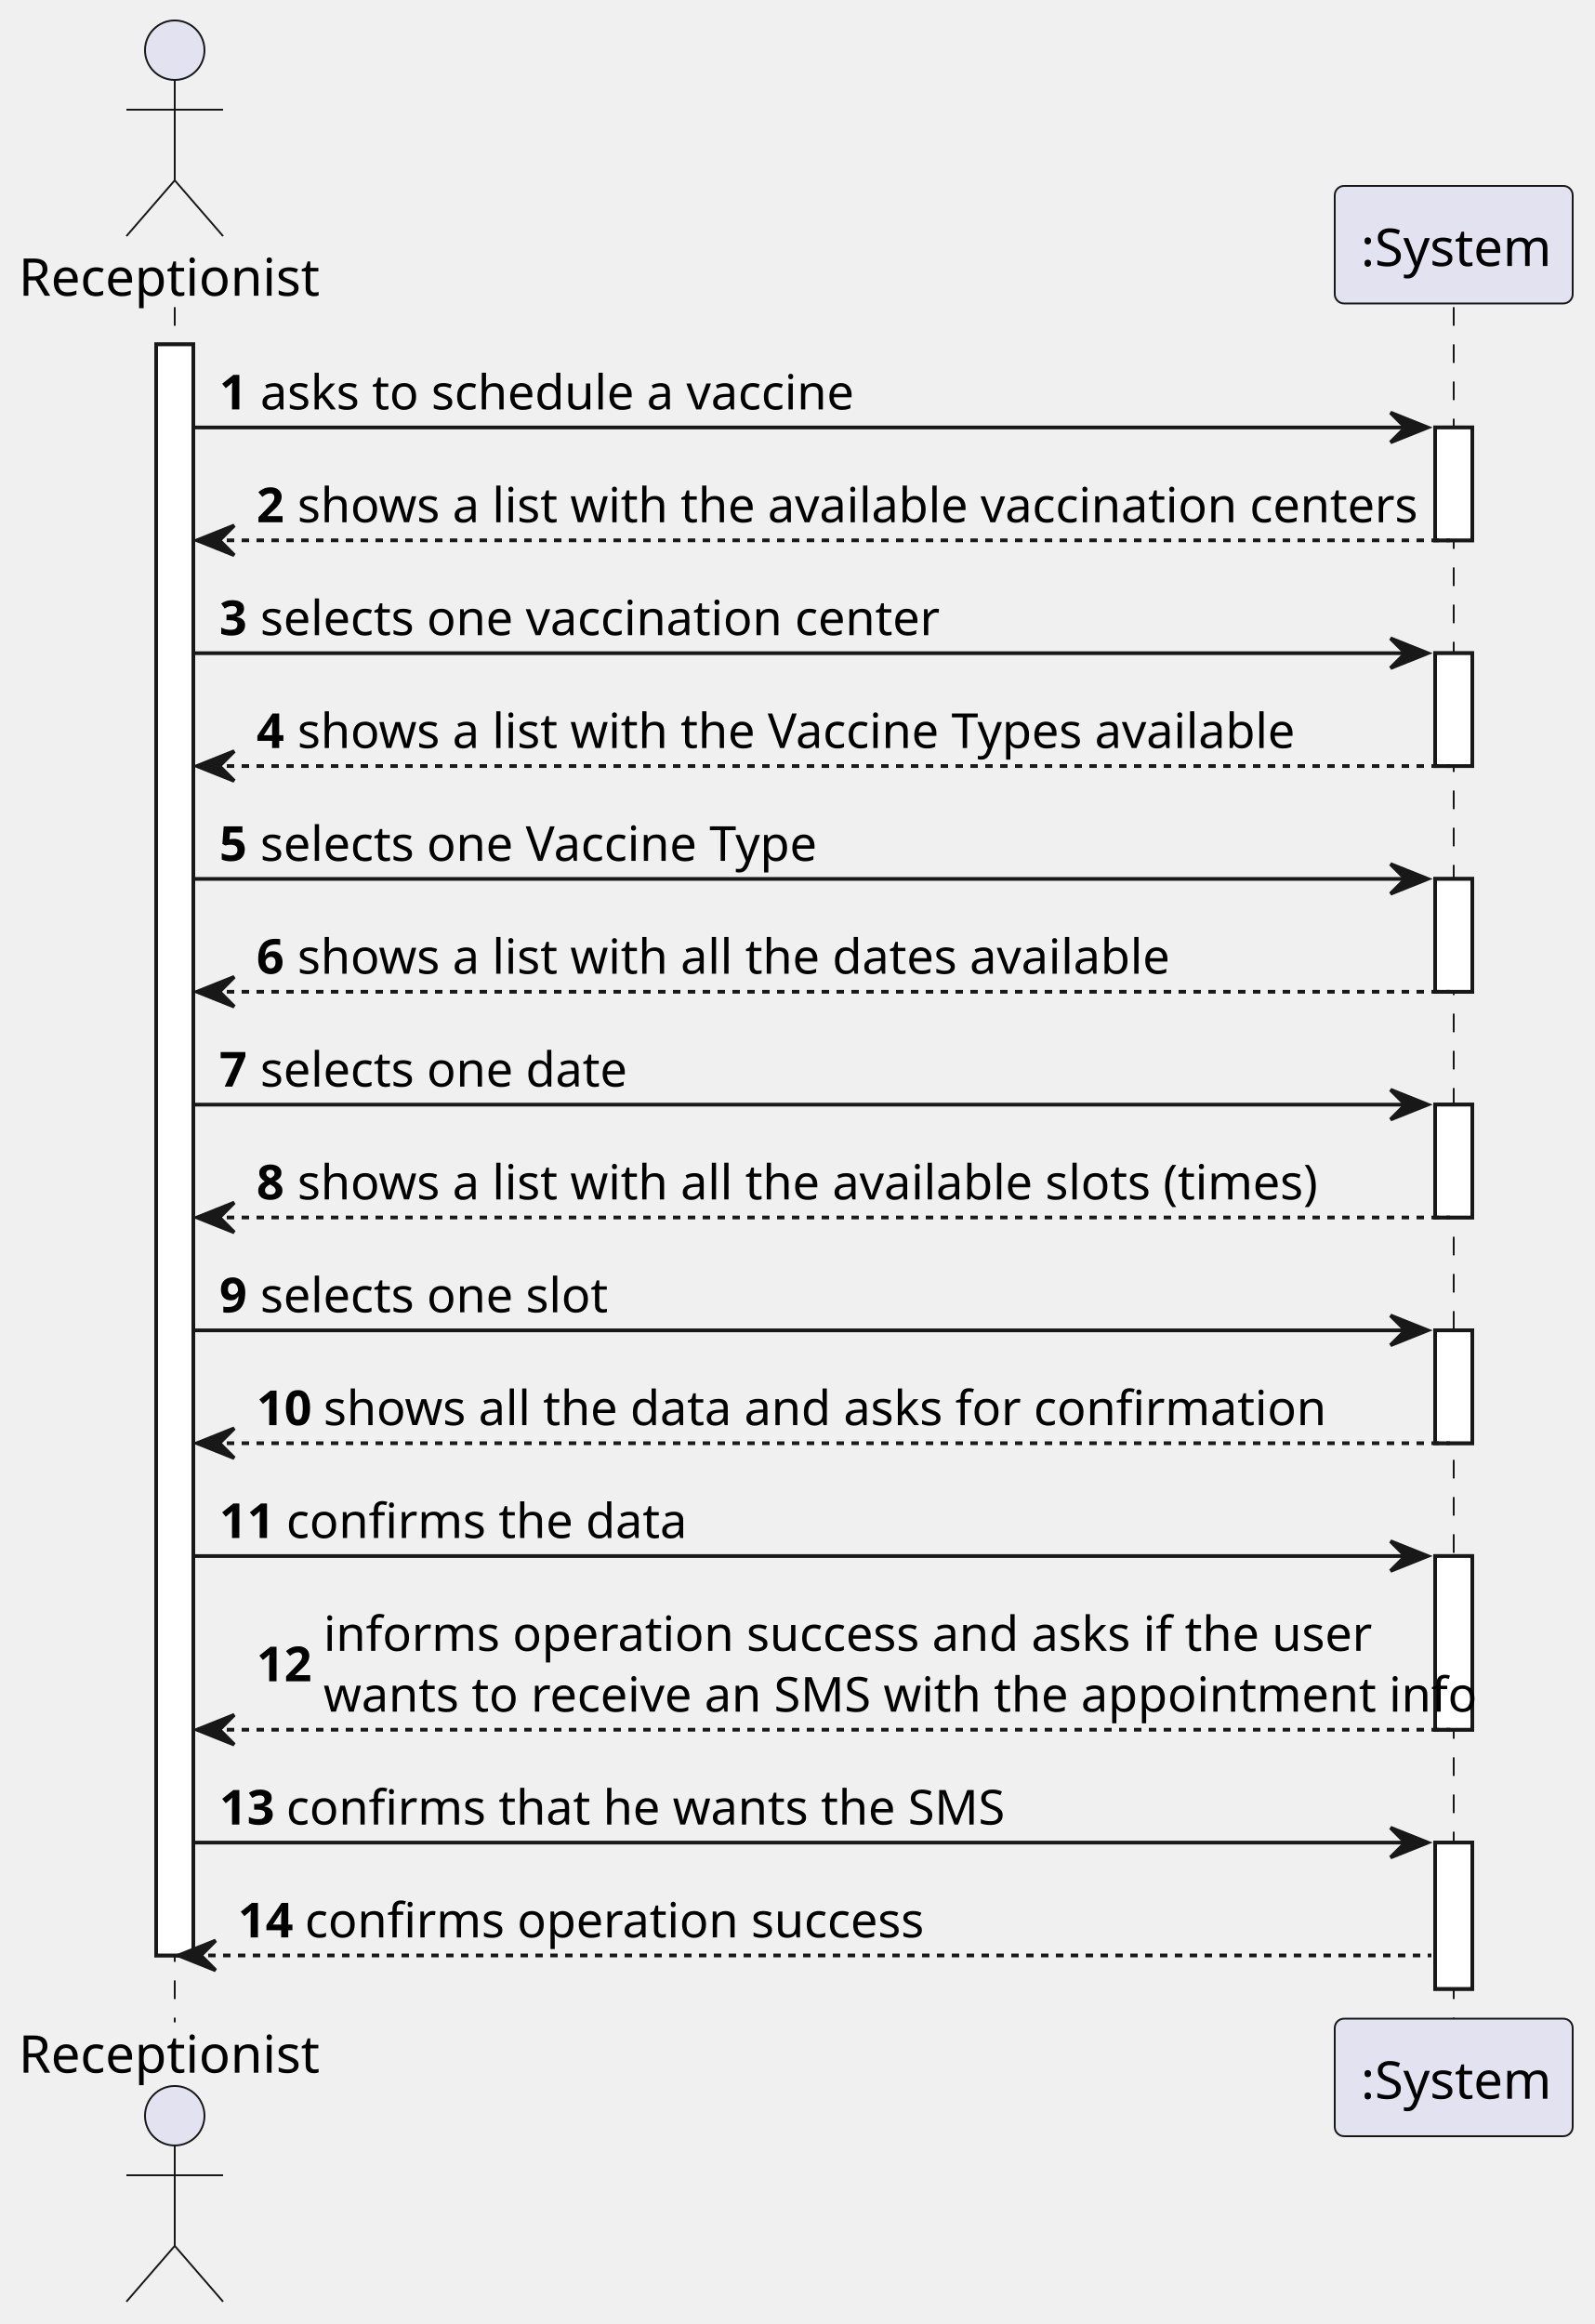
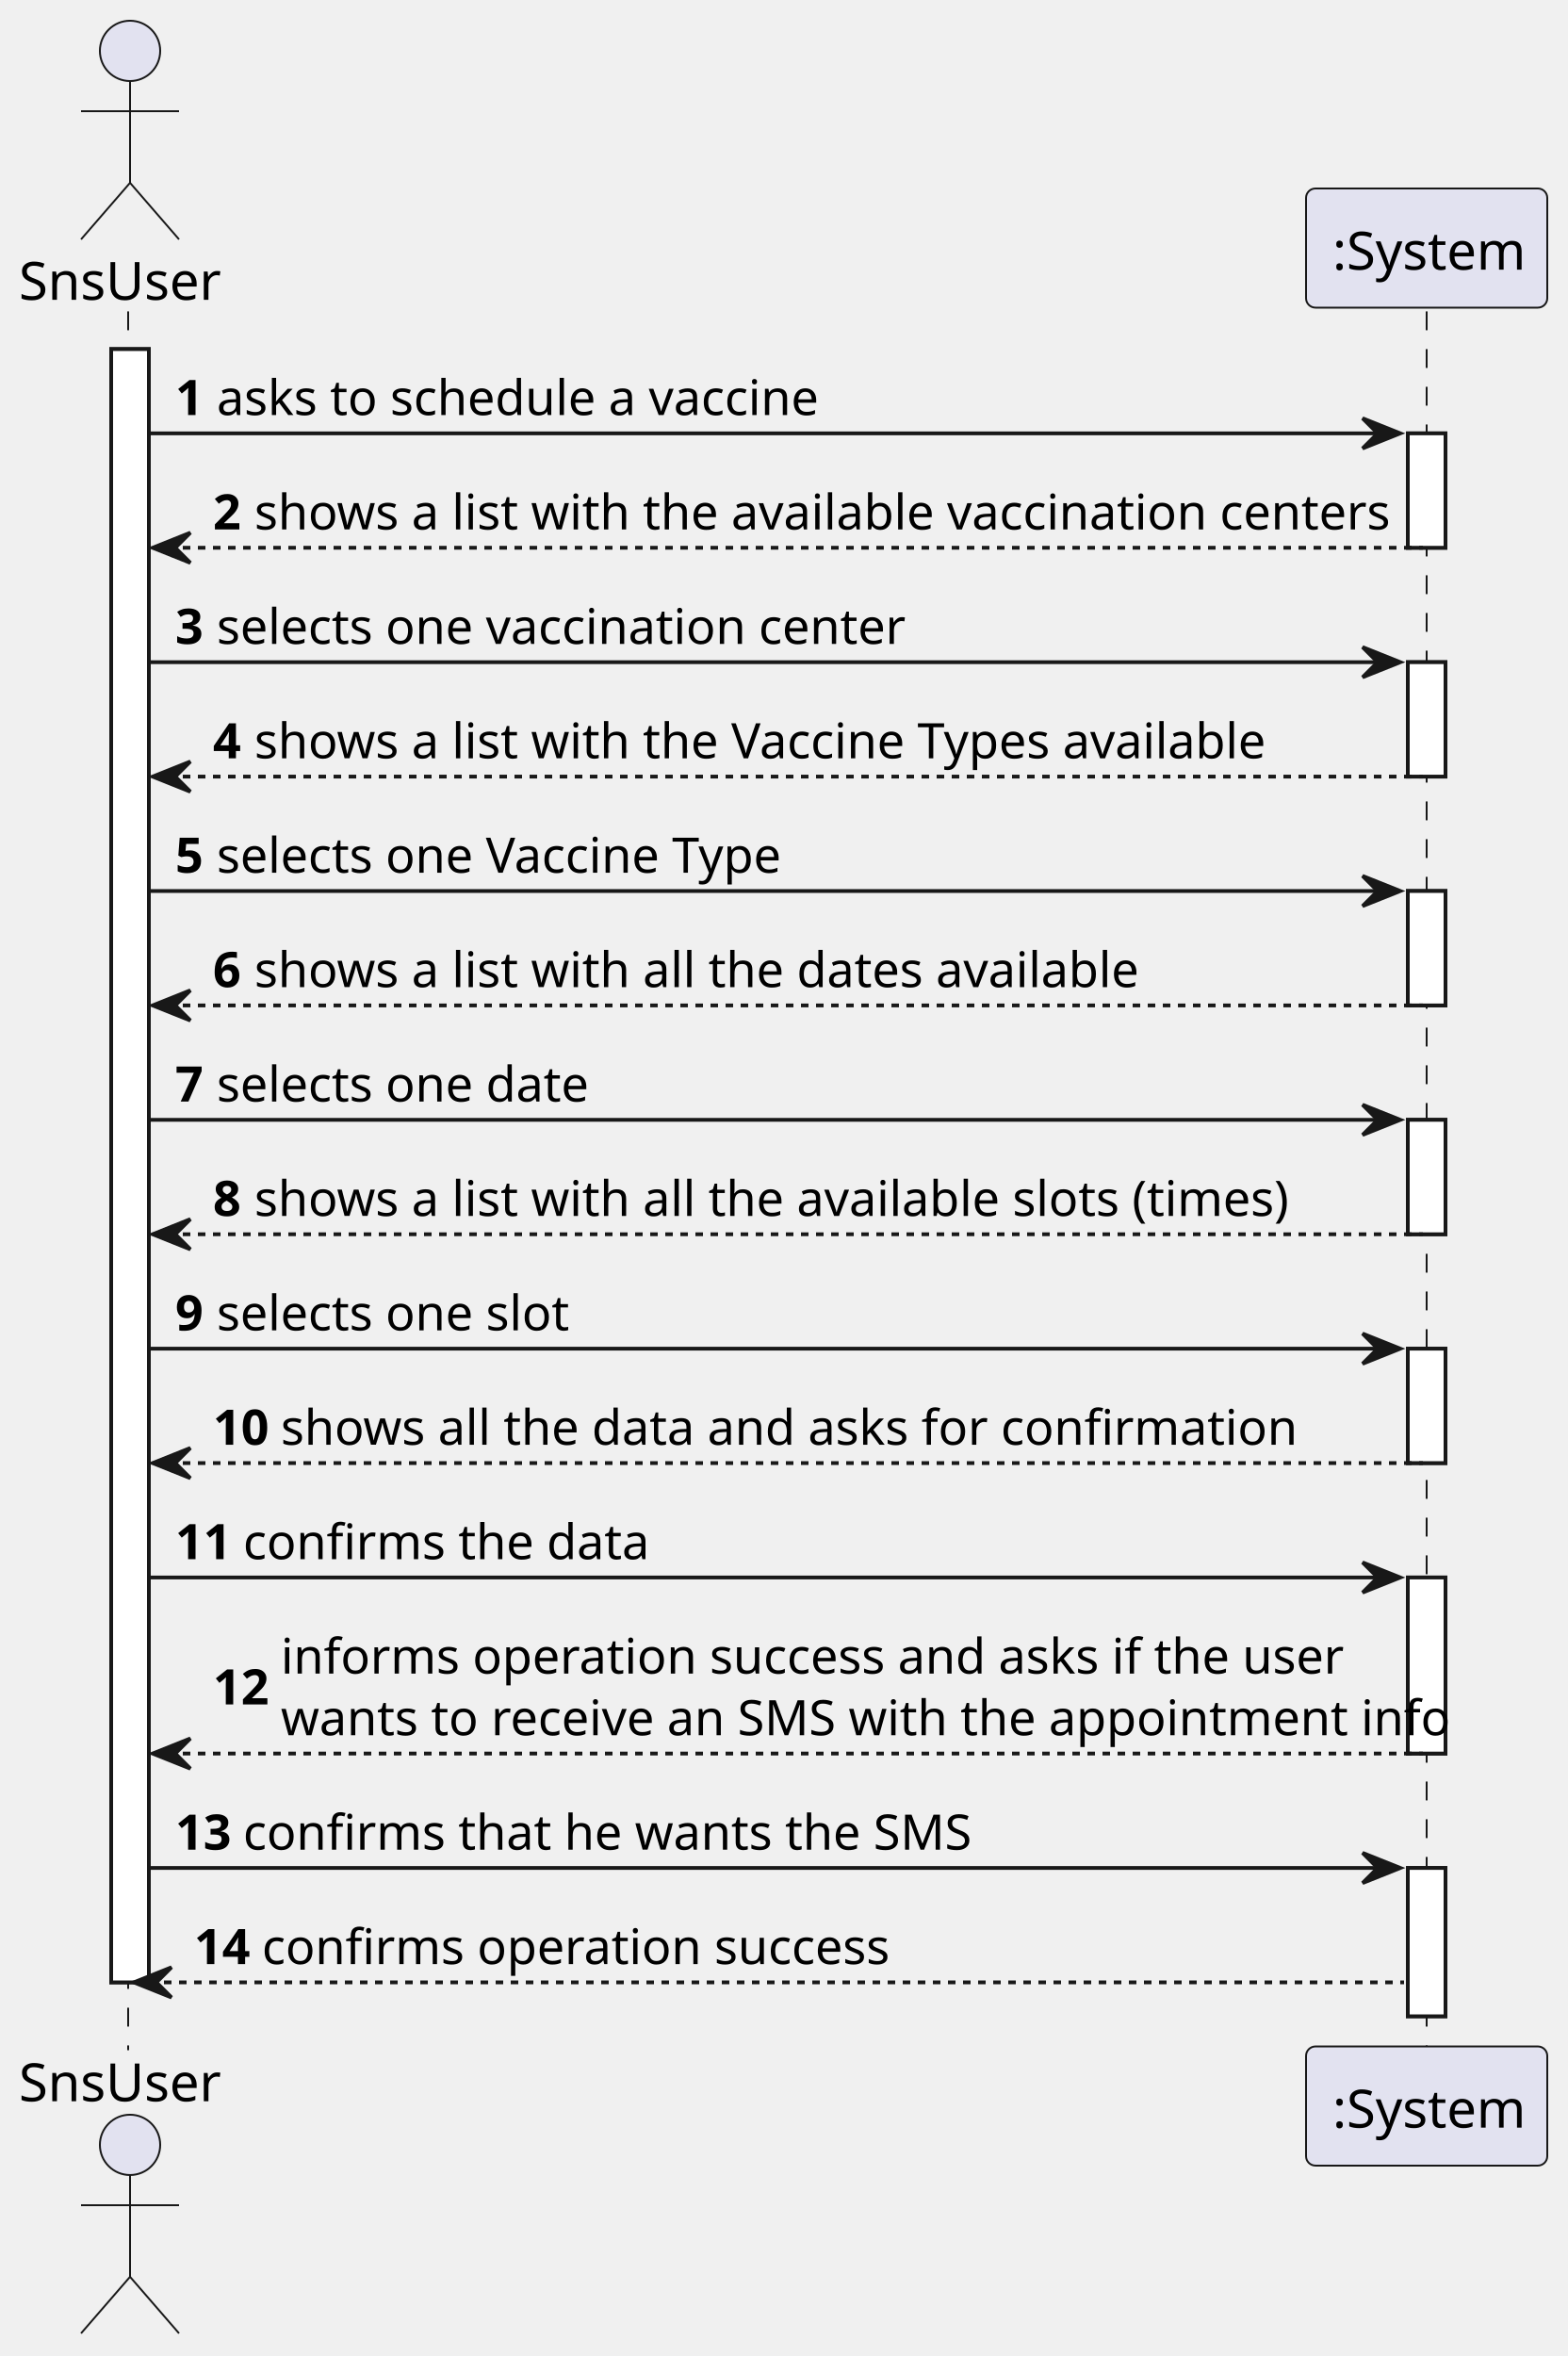
- <svg xmlns="http://www.w3.org/2000/svg" contentStyleType="text/css" height="625px" preserveAspectRatio="none" style="width:429px;height:625px;background:#FFFFFF;" version="1.1" viewBox="0 0 429 625" width="429px" zoomAndPan="magnify">
+ <svg xmlns="http://www.w3.org/2000/svg" contentStyleType="text/css" height="625px" preserveAspectRatio="none" style="width:416px;height:625px;background:#FFFFFF;" version="1.1" viewBox="0 0 416 625" width="416px" zoomAndPan="magnify">
  <defs />
  <g>
-     <rect fill="#FFFFFF" height="433.273" style="stroke:#181818;stroke-width:1.0;" width="10" x="42" y="92.609" />
-     <rect fill="#FFFFFF" height="30.352" style="stroke:#181818;stroke-width:1.0;" width="10" x="386" y="114.961" />
-     <rect fill="#FFFFFF" height="30.352" style="stroke:#181818;stroke-width:1.0;" width="10" x="386" y="175.664" />
-     <rect fill="#FFFFFF" height="30.352" style="stroke:#181818;stroke-width:1.0;" width="10" x="386" y="236.367" />
-     <rect fill="#FFFFFF" height="30.352" style="stroke:#181818;stroke-width:1.0;" width="10" x="386" y="297.07" />
-     <rect fill="#FFFFFF" height="30.352" style="stroke:#181818;stroke-width:1.0;" width="10" x="386" y="357.773" />
-     <rect fill="#FFFFFF" height="46.703" style="stroke:#181818;stroke-width:1.0;" width="10" x="386" y="418.477" />
-     <rect fill="#FFFFFF" height="39.352" style="stroke:#181818;stroke-width:1.0;" width="10" x="386" y="495.531" />
-     <line style="stroke:#181818;stroke-width:0.5;stroke-dasharray:5.0,5.0;" x1="47" x2="47" y1="82.609" y2="543.883" />
-     <line style="stroke:#181818;stroke-width:0.5;stroke-dasharray:5.0,5.0;" x1="391" x2="391" y1="82.609" y2="543.883" />
-     <text fill="#000000" font-family="sans-serif" font-size="14" lengthAdjust="spacing" textLength="78" x="5" y="79.533">Receptionist</text>
-     <ellipse cx="47" cy="13.5" fill="#E2E2F0" rx="8" ry="8" style="stroke:#181818;stroke-width:0.5;" />
-     <path d="M47,21.5 L47,48.5 M34,29.5 L60,29.5 M47,48.5 L34,63.5 M47,48.5 L60,63.5 " fill="none" style="stroke:#181818;stroke-width:0.5;" />
-     <text fill="#000000" font-family="sans-serif" font-size="14" lengthAdjust="spacing" textLength="78" x="5" y="557.416">Receptionist</text>
-     <ellipse cx="47" cy="568.992" fill="#E2E2F0" rx="8" ry="8" style="stroke:#181818;stroke-width:0.5;" />
-     <path d="M47,576.992 L47,603.992 M34,584.992 L60,584.992 M47,603.992 L34,618.992 M47,603.992 L60,618.992 " fill="none" style="stroke:#181818;stroke-width:0.5;" />
-     <rect fill="#E2E2F0" height="31.609" rx="2.5" ry="2.5" style="stroke:#181818;stroke-width:0.5;" width="64" x="359" y="50" />
-     <text fill="#000000" font-family="sans-serif" font-size="14" lengthAdjust="spacing" textLength="50" x="366" y="71.533">:System</text>
-     <rect fill="#E2E2F0" height="31.609" rx="2.5" ry="2.5" style="stroke:#181818;stroke-width:0.5;" width="64" x="359" y="542.883" />
-     <text fill="#000000" font-family="sans-serif" font-size="14" lengthAdjust="spacing" textLength="50" x="366" y="564.416">:System</text>
-     <rect fill="#FFFFFF" height="433.273" style="stroke:#181818;stroke-width:1.0;" width="10" x="42" y="92.609" />
-     <rect fill="#FFFFFF" height="30.352" style="stroke:#181818;stroke-width:1.0;" width="10" x="386" y="114.961" />
-     <rect fill="#FFFFFF" height="30.352" style="stroke:#181818;stroke-width:1.0;" width="10" x="386" y="175.664" />
-     <rect fill="#FFFFFF" height="30.352" style="stroke:#181818;stroke-width:1.0;" width="10" x="386" y="236.367" />
-     <rect fill="#FFFFFF" height="30.352" style="stroke:#181818;stroke-width:1.0;" width="10" x="386" y="297.07" />
-     <rect fill="#FFFFFF" height="30.352" style="stroke:#181818;stroke-width:1.0;" width="10" x="386" y="357.773" />
-     <rect fill="#FFFFFF" height="46.703" style="stroke:#181818;stroke-width:1.0;" width="10" x="386" y="418.477" />
-     <rect fill="#FFFFFF" height="39.352" style="stroke:#181818;stroke-width:1.0;" width="10" x="386" y="495.531" />
-     <polygon fill="#181818" points="374,110.961,384,114.961,374,118.961,378,114.961" style="stroke:#181818;stroke-width:1.0;" />
-     <line style="stroke:#181818;stroke-width:1.0;" x1="52" x2="380" y1="114.961" y2="114.961" />
-     <text fill="#000000" font-family="sans-serif" font-size="13" font-weight="bold" lengthAdjust="spacing" textLength="7" x="59" y="110.105">1</text>
-     <text fill="#000000" font-family="sans-serif" font-size="13" lengthAdjust="spacing" textLength="157" x="70" y="110.105">asks to schedule a vaccine</text>
-     <polygon fill="#181818" points="63,141.312,53,145.312,63,149.312,59,145.312" style="stroke:#181818;stroke-width:1.0;" />
-     <line style="stroke:#181818;stroke-width:1.0;stroke-dasharray:2.0,2.0;" x1="57" x2="390" y1="145.312" y2="145.312" />
-     <text fill="#000000" font-family="sans-serif" font-size="13" font-weight="bold" lengthAdjust="spacing" textLength="7" x="69" y="140.456">2</text>
-     <text fill="#000000" font-family="sans-serif" font-size="13" lengthAdjust="spacing" textLength="286" x="80" y="140.456">shows a list with the available vaccination centers</text>
-     <polygon fill="#181818" points="374,171.664,384,175.664,374,179.664,378,175.664" style="stroke:#181818;stroke-width:1.0;" />
-     <line style="stroke:#181818;stroke-width:1.0;" x1="52" x2="380" y1="175.664" y2="175.664" />
-     <text fill="#000000" font-family="sans-serif" font-size="13" font-weight="bold" lengthAdjust="spacing" textLength="7" x="59" y="170.808">3</text>
-     <text fill="#000000" font-family="sans-serif" font-size="13" lengthAdjust="spacing" textLength="175" x="70" y="170.808">selects one vaccination center</text>
-     <polygon fill="#181818" points="63,202.016,53,206.016,63,210.016,59,206.016" style="stroke:#181818;stroke-width:1.0;" />
-     <line style="stroke:#181818;stroke-width:1.0;stroke-dasharray:2.0,2.0;" x1="57" x2="390" y1="206.016" y2="206.016" />
-     <text fill="#000000" font-family="sans-serif" font-size="13" font-weight="bold" lengthAdjust="spacing" textLength="7" x="69" y="201.159">4</text>
-     <text fill="#000000" font-family="sans-serif" font-size="13" lengthAdjust="spacing" textLength="261" x="80" y="201.159">shows a list with the Vaccine Types available</text>
-     <polygon fill="#181818" points="374,232.367,384,236.367,374,240.367,378,236.367" style="stroke:#181818;stroke-width:1.0;" />
-     <line style="stroke:#181818;stroke-width:1.0;" x1="52" x2="380" y1="236.367" y2="236.367" />
-     <text fill="#000000" font-family="sans-serif" font-size="13" font-weight="bold" lengthAdjust="spacing" textLength="7" x="59" y="231.511">5</text>
-     <text fill="#000000" font-family="sans-serif" font-size="13" lengthAdjust="spacing" textLength="150" x="70" y="231.511">selects one Vaccine Type</text>
-     <polygon fill="#181818" points="63,262.719,53,266.719,63,270.719,59,266.719" style="stroke:#181818;stroke-width:1.0;" />
-     <line style="stroke:#181818;stroke-width:1.0;stroke-dasharray:2.0,2.0;" x1="57" x2="390" y1="266.719" y2="266.719" />
-     <text fill="#000000" font-family="sans-serif" font-size="13" font-weight="bold" lengthAdjust="spacing" textLength="7" x="69" y="261.862">6</text>
-     <text fill="#000000" font-family="sans-serif" font-size="13" lengthAdjust="spacing" textLength="224" x="80" y="261.862">shows a list with all the dates available</text>
-     <polygon fill="#181818" points="374,293.07,384,297.07,374,301.07,378,297.07" style="stroke:#181818;stroke-width:1.0;" />
-     <line style="stroke:#181818;stroke-width:1.0;" x1="52" x2="380" y1="297.07" y2="297.07" />
-     <text fill="#000000" font-family="sans-serif" font-size="13" font-weight="bold" lengthAdjust="spacing" textLength="7" x="59" y="292.214">7</text>
-     <text fill="#000000" font-family="sans-serif" font-size="13" lengthAdjust="spacing" textLength="96" x="70" y="292.214">selects one date</text>
-     <polygon fill="#181818" points="63,323.422,53,327.422,63,331.422,59,327.422" style="stroke:#181818;stroke-width:1.0;" />
-     <line style="stroke:#181818;stroke-width:1.0;stroke-dasharray:2.0,2.0;" x1="57" x2="390" y1="327.422" y2="327.422" />
-     <text fill="#000000" font-family="sans-serif" font-size="13" font-weight="bold" lengthAdjust="spacing" textLength="7" x="69" y="322.565">8</text>
-     <text fill="#000000" font-family="sans-serif" font-size="13" lengthAdjust="spacing" textLength="264" x="80" y="322.565">shows a list with all the available slots (times)</text>
-     <polygon fill="#181818" points="374,353.773,384,357.773,374,361.773,378,357.773" style="stroke:#181818;stroke-width:1.0;" />
-     <line style="stroke:#181818;stroke-width:1.0;" x1="52" x2="380" y1="357.773" y2="357.773" />
-     <text fill="#000000" font-family="sans-serif" font-size="13" font-weight="bold" lengthAdjust="spacing" textLength="7" x="59" y="352.917">9</text>
-     <text fill="#000000" font-family="sans-serif" font-size="13" lengthAdjust="spacing" textLength="92" x="70" y="352.917">selects one slot</text>
-     <polygon fill="#181818" points="63,384.125,53,388.125,63,392.125,59,388.125" style="stroke:#181818;stroke-width:1.0;" />
-     <line style="stroke:#181818;stroke-width:1.0;stroke-dasharray:2.0,2.0;" x1="57" x2="390" y1="388.125" y2="388.125" />
-     <text fill="#000000" font-family="sans-serif" font-size="13" font-weight="bold" lengthAdjust="spacing" textLength="14" x="69" y="383.269">10</text>
-     <text fill="#000000" font-family="sans-serif" font-size="13" lengthAdjust="spacing" textLength="254" x="87" y="383.269">shows all the data and asks for confirmation</text>
-     <polygon fill="#181818" points="374,414.477,384,418.477,374,422.477,378,418.477" style="stroke:#181818;stroke-width:1.0;" />
-     <line style="stroke:#181818;stroke-width:1.0;" x1="52" x2="380" y1="418.477" y2="418.477" />
-     <text fill="#000000" font-family="sans-serif" font-size="13" font-weight="bold" lengthAdjust="spacing" textLength="14" x="59" y="413.62">11</text>
-     <text fill="#000000" font-family="sans-serif" font-size="13" lengthAdjust="spacing" textLength="100" x="77" y="413.62">confirms the data</text>
-     <polygon fill="#181818" points="63,461.18,53,465.18,63,469.18,59,465.18" style="stroke:#181818;stroke-width:1.0;" />
-     <line style="stroke:#181818;stroke-width:1.0;stroke-dasharray:2.0,2.0;" x1="57" x2="390" y1="465.18" y2="465.18" />
-     <text fill="#000000" font-family="sans-serif" font-size="13" font-weight="bold" lengthAdjust="spacing" textLength="14" x="69" y="452.147">12</text>
-     <text fill="#000000" font-family="sans-serif" font-size="13" lengthAdjust="spacing" textLength="270" x="87" y="443.972">informs operation success and asks if the user</text>
-     <text fill="#000000" font-family="sans-serif" font-size="13" lengthAdjust="spacing" textLength="292" x="87" y="460.323">wants to receive an SMS with the appointment info</text>
-     <polygon fill="#181818" points="374,491.531,384,495.531,374,499.531,378,495.531" style="stroke:#181818;stroke-width:1.0;" />
-     <line style="stroke:#181818;stroke-width:1.0;" x1="52" x2="380" y1="495.531" y2="495.531" />
-     <text fill="#000000" font-family="sans-serif" font-size="13" font-weight="bold" lengthAdjust="spacing" textLength="14" x="59" y="490.675">13</text>
-     <text fill="#000000" font-family="sans-serif" font-size="13" lengthAdjust="spacing" textLength="186" x="77" y="490.675">confirms that he wants the SMS</text>
-     <polygon fill="#181818" points="58,521.883,48,525.883,58,529.883,54,525.883" style="stroke:#181818;stroke-width:1.0;" />
-     <line style="stroke:#181818;stroke-width:1.0;stroke-dasharray:2.0,2.0;" x1="52" x2="385" y1="525.883" y2="525.883" />
-     <text fill="#000000" font-family="sans-serif" font-size="13" font-weight="bold" lengthAdjust="spacing" textLength="14" x="64" y="521.026">14</text>
-     <text fill="#000000" font-family="sans-serif" font-size="13" lengthAdjust="spacing" textLength="159" x="82" y="521.026">confirms operation success</text>
+     <rect fill="#FFFFFF" height="433.273" style="stroke:#181818;stroke-width:1.0;" width="10" x="29.5" y="92.609" />
+     <rect fill="#FFFFFF" height="30.352" style="stroke:#181818;stroke-width:1.0;" width="10" x="373.5" y="114.961" />
+     <rect fill="#FFFFFF" height="30.352" style="stroke:#181818;stroke-width:1.0;" width="10" x="373.5" y="175.664" />
+     <rect fill="#FFFFFF" height="30.352" style="stroke:#181818;stroke-width:1.0;" width="10" x="373.5" y="236.367" />
+     <rect fill="#FFFFFF" height="30.352" style="stroke:#181818;stroke-width:1.0;" width="10" x="373.5" y="297.07" />
+     <rect fill="#FFFFFF" height="30.352" style="stroke:#181818;stroke-width:1.0;" width="10" x="373.5" y="357.773" />
+     <rect fill="#FFFFFF" height="46.703" style="stroke:#181818;stroke-width:1.0;" width="10" x="373.5" y="418.477" />
+     <rect fill="#FFFFFF" height="39.352" style="stroke:#181818;stroke-width:1.0;" width="10" x="373.5" y="495.531" />
+     <line style="stroke:#181818;stroke-width:0.5;stroke-dasharray:5.0,5.0;" x1="34" x2="34" y1="82.609" y2="543.883" />
+     <line style="stroke:#181818;stroke-width:0.5;stroke-dasharray:5.0,5.0;" x1="378.5" x2="378.5" y1="82.609" y2="543.883" />
+     <text fill="#000000" font-family="sans-serif" font-size="14" lengthAdjust="spacing" textLength="53" x="5" y="79.533">SnsUser</text>
+     <ellipse cx="34.5" cy="13.5" fill="#E2E2F0" rx="8" ry="8" style="stroke:#181818;stroke-width:0.5;" />
+     <path d="M34.5,21.5 L34.5,48.5 M21.5,29.5 L47.5,29.5 M34.5,48.5 L21.5,63.5 M34.5,48.5 L47.5,63.5 " fill="none" style="stroke:#181818;stroke-width:0.5;" />
+     <text fill="#000000" font-family="sans-serif" font-size="14" lengthAdjust="spacing" textLength="53" x="5" y="557.416">SnsUser</text>
+     <ellipse cx="34.5" cy="568.992" fill="#E2E2F0" rx="8" ry="8" style="stroke:#181818;stroke-width:0.5;" />
+     <path d="M34.5,576.992 L34.5,603.992 M21.5,584.992 L47.5,584.992 M34.5,603.992 L21.5,618.992 M34.5,603.992 L47.5,618.992 " fill="none" style="stroke:#181818;stroke-width:0.5;" />
+     <rect fill="#E2E2F0" height="31.609" rx="2.5" ry="2.5" style="stroke:#181818;stroke-width:0.5;" width="64" x="346.5" y="50" />
+     <text fill="#000000" font-family="sans-serif" font-size="14" lengthAdjust="spacing" textLength="50" x="353.5" y="71.533">:System</text>
+     <rect fill="#E2E2F0" height="31.609" rx="2.5" ry="2.5" style="stroke:#181818;stroke-width:0.5;" width="64" x="346.5" y="542.883" />
+     <text fill="#000000" font-family="sans-serif" font-size="14" lengthAdjust="spacing" textLength="50" x="353.5" y="564.416">:System</text>
+     <rect fill="#FFFFFF" height="433.273" style="stroke:#181818;stroke-width:1.0;" width="10" x="29.5" y="92.609" />
+     <rect fill="#FFFFFF" height="30.352" style="stroke:#181818;stroke-width:1.0;" width="10" x="373.5" y="114.961" />
+     <rect fill="#FFFFFF" height="30.352" style="stroke:#181818;stroke-width:1.0;" width="10" x="373.5" y="175.664" />
+     <rect fill="#FFFFFF" height="30.352" style="stroke:#181818;stroke-width:1.0;" width="10" x="373.5" y="236.367" />
+     <rect fill="#FFFFFF" height="30.352" style="stroke:#181818;stroke-width:1.0;" width="10" x="373.5" y="297.07" />
+     <rect fill="#FFFFFF" height="30.352" style="stroke:#181818;stroke-width:1.0;" width="10" x="373.5" y="357.773" />
+     <rect fill="#FFFFFF" height="46.703" style="stroke:#181818;stroke-width:1.0;" width="10" x="373.5" y="418.477" />
+     <rect fill="#FFFFFF" height="39.352" style="stroke:#181818;stroke-width:1.0;" width="10" x="373.5" y="495.531" />
+     <polygon fill="#181818" points="361.5,110.961,371.5,114.961,361.5,118.961,365.5,114.961" style="stroke:#181818;stroke-width:1.0;" />
+     <line style="stroke:#181818;stroke-width:1.0;" x1="39.5" x2="367.5" y1="114.961" y2="114.961" />
+     <text fill="#000000" font-family="sans-serif" font-size="13" font-weight="bold" lengthAdjust="spacing" textLength="7" x="46.5" y="110.105">1</text>
+     <text fill="#000000" font-family="sans-serif" font-size="13" lengthAdjust="spacing" textLength="157" x="57.5" y="110.105">asks to schedule a vaccine</text>
+     <polygon fill="#181818" points="50.5,141.312,40.5,145.312,50.5,149.312,46.5,145.312" style="stroke:#181818;stroke-width:1.0;" />
+     <line style="stroke:#181818;stroke-width:1.0;stroke-dasharray:2.0,2.0;" x1="44.5" x2="377.5" y1="145.312" y2="145.312" />
+     <text fill="#000000" font-family="sans-serif" font-size="13" font-weight="bold" lengthAdjust="spacing" textLength="7" x="56.5" y="140.456">2</text>
+     <text fill="#000000" font-family="sans-serif" font-size="13" lengthAdjust="spacing" textLength="286" x="67.5" y="140.456">shows a list with the available vaccination centers</text>
+     <polygon fill="#181818" points="361.5,171.664,371.5,175.664,361.5,179.664,365.5,175.664" style="stroke:#181818;stroke-width:1.0;" />
+     <line style="stroke:#181818;stroke-width:1.0;" x1="39.5" x2="367.5" y1="175.664" y2="175.664" />
+     <text fill="#000000" font-family="sans-serif" font-size="13" font-weight="bold" lengthAdjust="spacing" textLength="7" x="46.5" y="170.808">3</text>
+     <text fill="#000000" font-family="sans-serif" font-size="13" lengthAdjust="spacing" textLength="175" x="57.5" y="170.808">selects one vaccination center</text>
+     <polygon fill="#181818" points="50.5,202.016,40.5,206.016,50.5,210.016,46.5,206.016" style="stroke:#181818;stroke-width:1.0;" />
+     <line style="stroke:#181818;stroke-width:1.0;stroke-dasharray:2.0,2.0;" x1="44.5" x2="377.5" y1="206.016" y2="206.016" />
+     <text fill="#000000" font-family="sans-serif" font-size="13" font-weight="bold" lengthAdjust="spacing" textLength="7" x="56.5" y="201.159">4</text>
+     <text fill="#000000" font-family="sans-serif" font-size="13" lengthAdjust="spacing" textLength="261" x="67.5" y="201.159">shows a list with the Vaccine Types available</text>
+     <polygon fill="#181818" points="361.5,232.367,371.5,236.367,361.5,240.367,365.5,236.367" style="stroke:#181818;stroke-width:1.0;" />
+     <line style="stroke:#181818;stroke-width:1.0;" x1="39.5" x2="367.5" y1="236.367" y2="236.367" />
+     <text fill="#000000" font-family="sans-serif" font-size="13" font-weight="bold" lengthAdjust="spacing" textLength="7" x="46.5" y="231.511">5</text>
+     <text fill="#000000" font-family="sans-serif" font-size="13" lengthAdjust="spacing" textLength="150" x="57.5" y="231.511">selects one Vaccine Type</text>
+     <polygon fill="#181818" points="50.5,262.719,40.5,266.719,50.5,270.719,46.5,266.719" style="stroke:#181818;stroke-width:1.0;" />
+     <line style="stroke:#181818;stroke-width:1.0;stroke-dasharray:2.0,2.0;" x1="44.5" x2="377.5" y1="266.719" y2="266.719" />
+     <text fill="#000000" font-family="sans-serif" font-size="13" font-weight="bold" lengthAdjust="spacing" textLength="7" x="56.5" y="261.862">6</text>
+     <text fill="#000000" font-family="sans-serif" font-size="13" lengthAdjust="spacing" textLength="224" x="67.5" y="261.862">shows a list with all the dates available</text>
+     <polygon fill="#181818" points="361.5,293.07,371.5,297.07,361.5,301.07,365.5,297.07" style="stroke:#181818;stroke-width:1.0;" />
+     <line style="stroke:#181818;stroke-width:1.0;" x1="39.5" x2="367.5" y1="297.07" y2="297.07" />
+     <text fill="#000000" font-family="sans-serif" font-size="13" font-weight="bold" lengthAdjust="spacing" textLength="7" x="46.5" y="292.214">7</text>
+     <text fill="#000000" font-family="sans-serif" font-size="13" lengthAdjust="spacing" textLength="96" x="57.5" y="292.214">selects one date</text>
+     <polygon fill="#181818" points="50.5,323.422,40.5,327.422,50.5,331.422,46.5,327.422" style="stroke:#181818;stroke-width:1.0;" />
+     <line style="stroke:#181818;stroke-width:1.0;stroke-dasharray:2.0,2.0;" x1="44.5" x2="377.5" y1="327.422" y2="327.422" />
+     <text fill="#000000" font-family="sans-serif" font-size="13" font-weight="bold" lengthAdjust="spacing" textLength="7" x="56.5" y="322.565">8</text>
+     <text fill="#000000" font-family="sans-serif" font-size="13" lengthAdjust="spacing" textLength="264" x="67.5" y="322.565">shows a list with all the available slots (times)</text>
+     <polygon fill="#181818" points="361.5,353.773,371.5,357.773,361.5,361.773,365.5,357.773" style="stroke:#181818;stroke-width:1.0;" />
+     <line style="stroke:#181818;stroke-width:1.0;" x1="39.5" x2="367.5" y1="357.773" y2="357.773" />
+     <text fill="#000000" font-family="sans-serif" font-size="13" font-weight="bold" lengthAdjust="spacing" textLength="7" x="46.5" y="352.917">9</text>
+     <text fill="#000000" font-family="sans-serif" font-size="13" lengthAdjust="spacing" textLength="92" x="57.5" y="352.917">selects one slot</text>
+     <polygon fill="#181818" points="50.5,384.125,40.5,388.125,50.5,392.125,46.5,388.125" style="stroke:#181818;stroke-width:1.0;" />
+     <line style="stroke:#181818;stroke-width:1.0;stroke-dasharray:2.0,2.0;" x1="44.5" x2="377.5" y1="388.125" y2="388.125" />
+     <text fill="#000000" font-family="sans-serif" font-size="13" font-weight="bold" lengthAdjust="spacing" textLength="14" x="56.5" y="383.269">10</text>
+     <text fill="#000000" font-family="sans-serif" font-size="13" lengthAdjust="spacing" textLength="254" x="74.5" y="383.269">shows all the data and asks for confirmation</text>
+     <polygon fill="#181818" points="361.5,414.477,371.5,418.477,361.5,422.477,365.5,418.477" style="stroke:#181818;stroke-width:1.0;" />
+     <line style="stroke:#181818;stroke-width:1.0;" x1="39.5" x2="367.5" y1="418.477" y2="418.477" />
+     <text fill="#000000" font-family="sans-serif" font-size="13" font-weight="bold" lengthAdjust="spacing" textLength="14" x="46.5" y="413.62">11</text>
+     <text fill="#000000" font-family="sans-serif" font-size="13" lengthAdjust="spacing" textLength="100" x="64.5" y="413.62">confirms the data</text>
+     <polygon fill="#181818" points="50.5,461.18,40.5,465.18,50.5,469.18,46.5,465.18" style="stroke:#181818;stroke-width:1.0;" />
+     <line style="stroke:#181818;stroke-width:1.0;stroke-dasharray:2.0,2.0;" x1="44.5" x2="377.5" y1="465.18" y2="465.18" />
+     <text fill="#000000" font-family="sans-serif" font-size="13" font-weight="bold" lengthAdjust="spacing" textLength="14" x="56.5" y="452.147">12</text>
+     <text fill="#000000" font-family="sans-serif" font-size="13" lengthAdjust="spacing" textLength="270" x="74.5" y="443.972">informs operation success and asks if the user</text>
+     <text fill="#000000" font-family="sans-serif" font-size="13" lengthAdjust="spacing" textLength="292" x="74.5" y="460.323">wants to receive an SMS with the appointment info</text>
+     <polygon fill="#181818" points="361.5,491.531,371.5,495.531,361.5,499.531,365.5,495.531" style="stroke:#181818;stroke-width:1.0;" />
+     <line style="stroke:#181818;stroke-width:1.0;" x1="39.5" x2="367.5" y1="495.531" y2="495.531" />
+     <text fill="#000000" font-family="sans-serif" font-size="13" font-weight="bold" lengthAdjust="spacing" textLength="14" x="46.5" y="490.675">13</text>
+     <text fill="#000000" font-family="sans-serif" font-size="13" lengthAdjust="spacing" textLength="186" x="64.5" y="490.675">confirms that he wants the SMS</text>
+     <polygon fill="#181818" points="45.5,521.883,35.5,525.883,45.5,529.883,41.5,525.883" style="stroke:#181818;stroke-width:1.0;" />
+     <line style="stroke:#181818;stroke-width:1.0;stroke-dasharray:2.0,2.0;" x1="39.5" x2="372.5" y1="525.883" y2="525.883" />
+     <text fill="#000000" font-family="sans-serif" font-size="13" font-weight="bold" lengthAdjust="spacing" textLength="14" x="51.5" y="521.026">14</text>
+     <text fill="#000000" font-family="sans-serif" font-size="13" lengthAdjust="spacing" textLength="159" x="69.5" y="521.026">confirms operation success</text>
  </g>
</svg>
